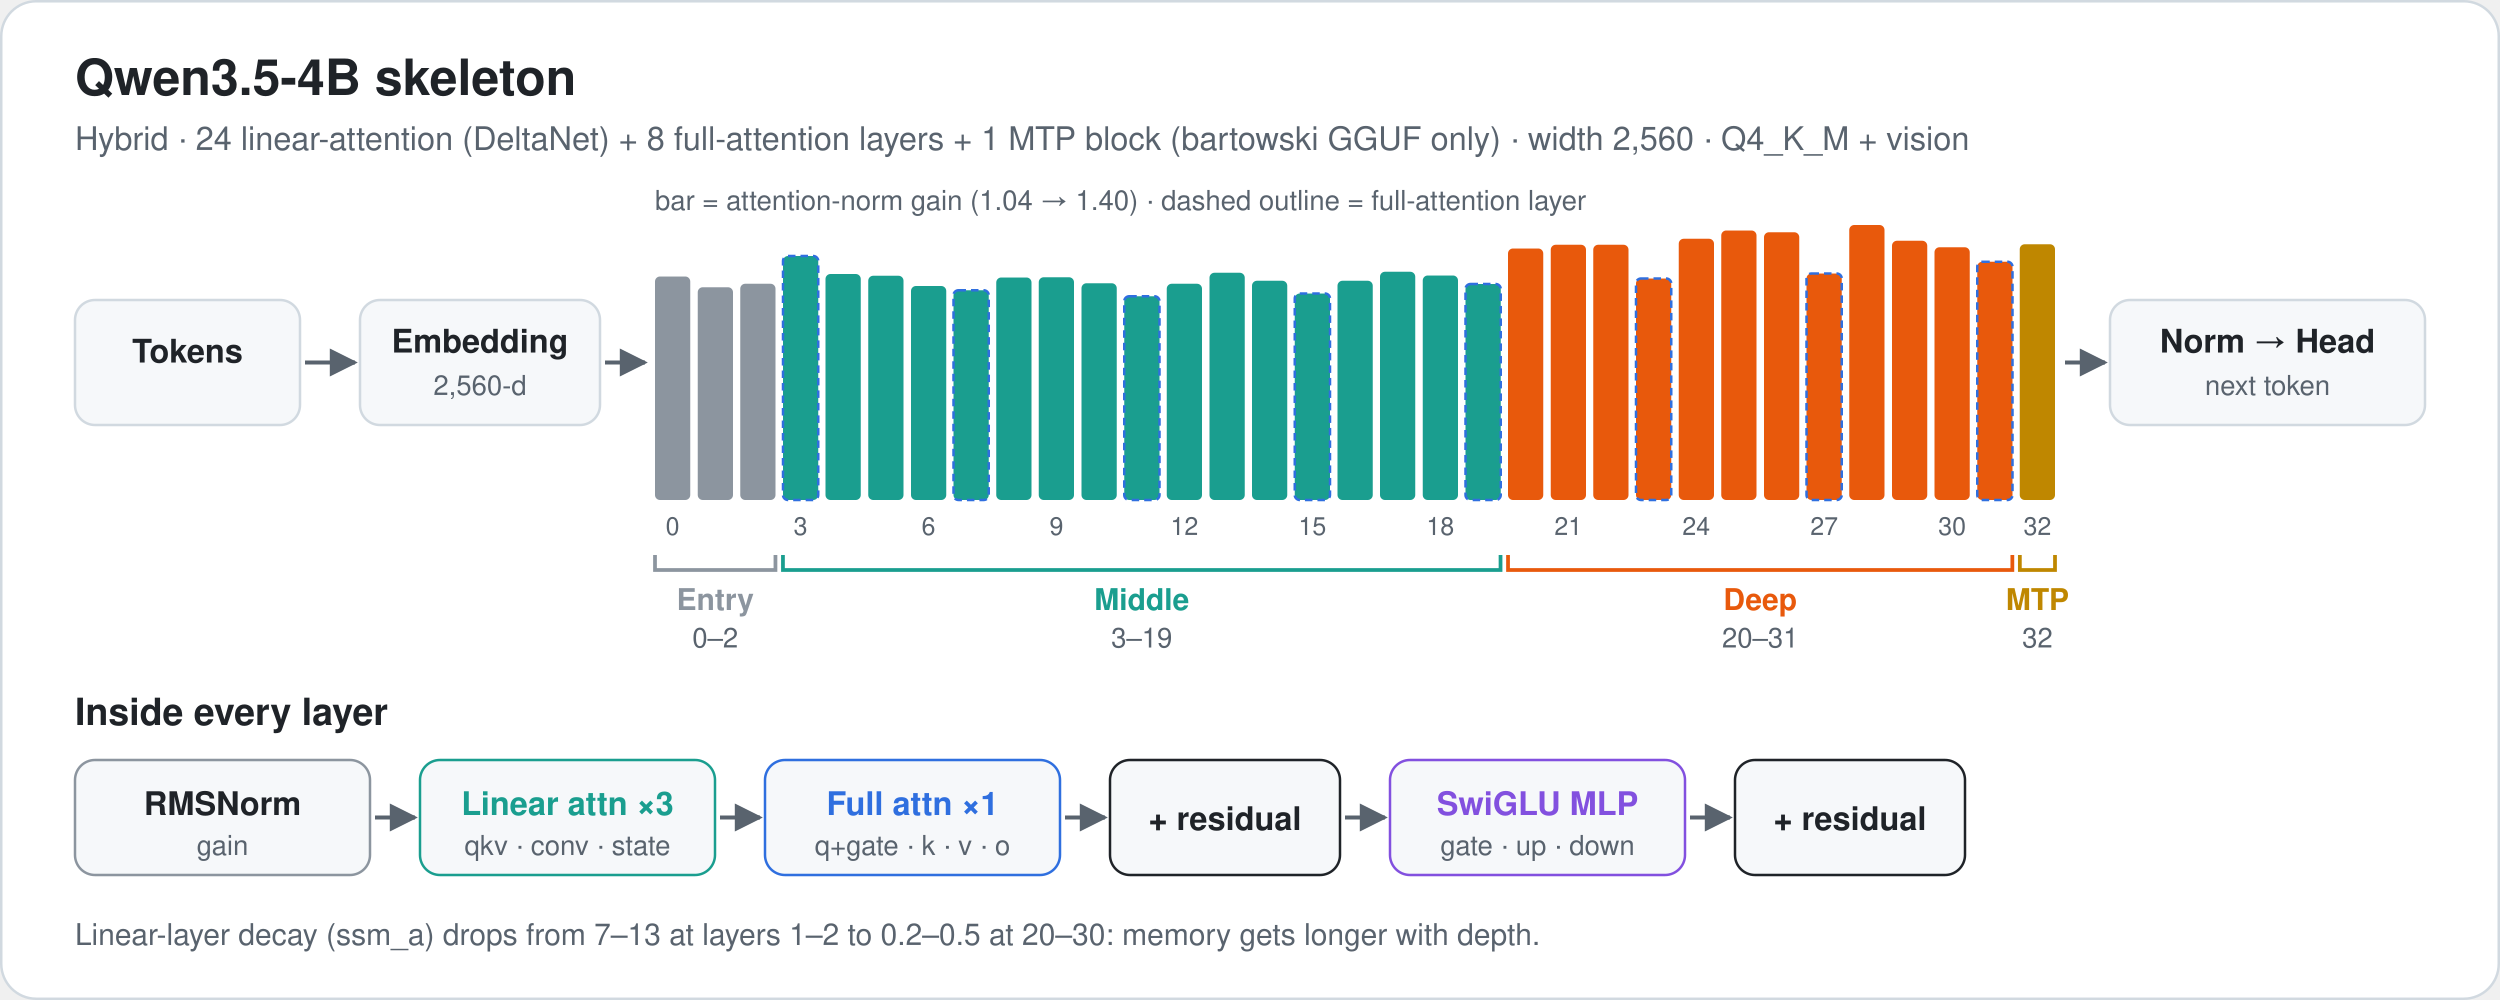
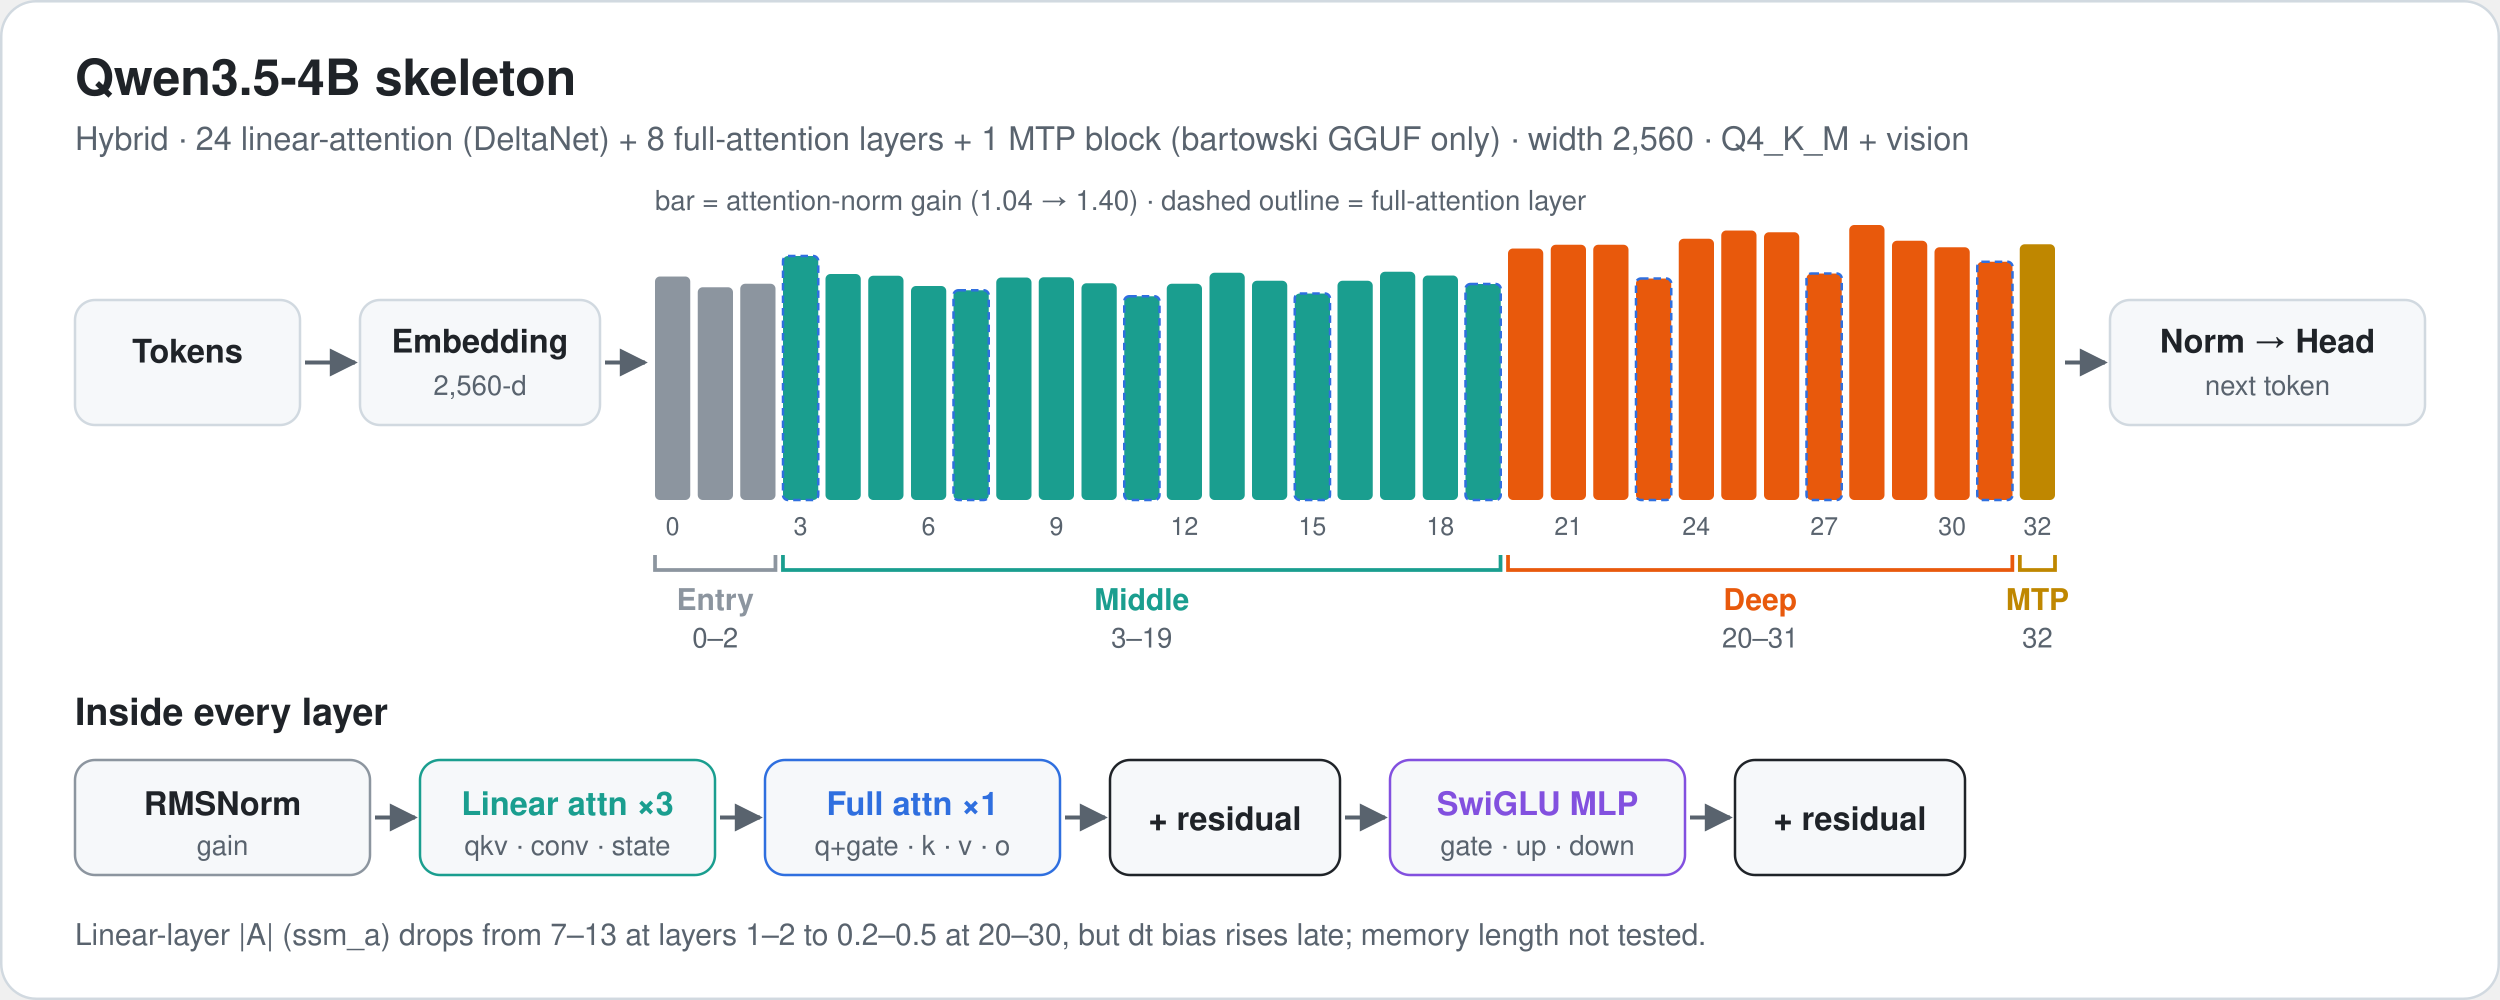
<svg xmlns="http://www.w3.org/2000/svg" width="1000" height="400" viewBox="0 0 1000 400" font-family="-apple-system,Segoe UI,Helvetica,Arial,sans-serif">
  <rect x="0.5" y="0.5" width="999" height="399" rx="14" fill="#ffffff" stroke="#d1d9e0" />
  <defs>
    <marker id="ah" viewBox="0 0 10 10" refX="9" refY="5" markerWidth="7" markerHeight="7" orient="auto">
      <path d="M0,0 L10,5 L0,10 z" fill="#59636e" />
    </marker>
  </defs>
  <text x="30" y="38" font-size="20" fill="#1f2328" text-anchor="start" font-weight="700">Qwen3.5-4B skeleton</text>
  <text x="30" y="60" font-size="13" fill="#59636e" text-anchor="start" font-weight="normal">Hybrid · 24 linear-attention (DeltaNet) + 8 full-attention layers + 1 MTP block (bartowski GGUF only) · width 2,560 · Q4_K_M + vision</text>
  <rect x="30.0" y="120.0" width="90.0" height="50.0" rx="8" fill="#f6f8fa" stroke="#d1d9e0" />
  <text x="75.0" y="145.0" font-size="13" fill="#1f2328" text-anchor="middle" font-weight="600">Tokens</text>
  <line x1="122" y1="145" x2="142" y2="145" stroke="#59636e" stroke-width="1.6" marker-end="url(#ah)" />
  <rect x="144.0" y="120.0" width="96.0" height="50.0" rx="8" fill="#f6f8fa" stroke="#d1d9e0" />
  <text x="192.0" y="141.0" font-size="13" fill="#1f2328" text-anchor="middle" font-weight="600">Embedding</text>
  <text x="192.0" y="158.0" font-size="11" fill="#59636e" text-anchor="middle" font-weight="normal">2,560-d</text>
  <line x1="242" y1="145" x2="258" y2="145" stroke="#59636e" stroke-width="1.6" marker-end="url(#ah)" />
  <rect x="262.0" y="110.6" width="14.1" height="89.4" rx="2" fill="#8c959f" stroke="none" />
  <text x="269.03" y="214" font-size="10" fill="#59636e" text-anchor="middle" font-weight="normal">0</text>
  <rect x="279.1" y="114.9" width="14.1" height="85.1" rx="2" fill="#8c959f" stroke="none" />
  <rect x="296.1" y="113.5" width="14.1" height="86.5" rx="2" fill="#8c959f" stroke="none" />
  <rect x="313.2" y="102.4" width="14.1" height="97.6" rx="2" fill="#1a9e8f" stroke="#2f6fdf" stroke-dasharray="3 2" />
  <text x="320.212" y="214" font-size="10" fill="#59636e" text-anchor="middle" font-weight="normal">3</text>
  <rect x="330.2" y="109.6" width="14.1" height="90.4" rx="2" fill="#1a9e8f" stroke="none" />
  <rect x="347.3" y="110.3" width="14.1" height="89.7" rx="2" fill="#1a9e8f" stroke="none" />
  <rect x="364.4" y="114.4" width="14.1" height="85.6" rx="2" fill="#1a9e8f" stroke="none" />
  <text x="371.394" y="214" font-size="10" fill="#59636e" text-anchor="middle" font-weight="normal">6</text>
  <rect x="381.4" y="116.1" width="14.1" height="83.9" rx="2" fill="#1a9e8f" stroke="#2f6fdf" stroke-dasharray="3 2" />
  <rect x="398.5" y="111.0" width="14.1" height="89.0" rx="2" fill="#1a9e8f" stroke="none" />
  <rect x="415.5" y="110.9" width="14.1" height="89.1" rx="2" fill="#1a9e8f" stroke="none" />
  <text x="422.576" y="214" font-size="10" fill="#59636e" text-anchor="middle" font-weight="normal">9</text>
  <rect x="432.6" y="113.3" width="14.1" height="86.7" rx="2" fill="#1a9e8f" stroke="none" />
  <rect x="449.7" y="118.5" width="14.1" height="81.5" rx="2" fill="#1a9e8f" stroke="#2f6fdf" stroke-dasharray="3 2" />
  <rect x="466.7" y="113.5" width="14.1" height="86.5" rx="2" fill="#1a9e8f" stroke="none" />
  <text x="473.758" y="214" font-size="10" fill="#59636e" text-anchor="middle" font-weight="normal">12</text>
  <rect x="483.8" y="109.1" width="14.1" height="90.9" rx="2" fill="#1a9e8f" stroke="none" />
  <rect x="500.8" y="112.3" width="14.1" height="87.7" rx="2" fill="#1a9e8f" stroke="none" />
  <rect x="517.9" y="117.4" width="14.1" height="82.6" rx="2" fill="#1a9e8f" stroke="#2f6fdf" stroke-dasharray="3 2" />
  <text x="524.939" y="214" font-size="10" fill="#59636e" text-anchor="middle" font-weight="normal">15</text>
  <rect x="535.0" y="112.3" width="14.1" height="87.7" rx="2" fill="#1a9e8f" stroke="none" />
  <rect x="552.0" y="108.7" width="14.1" height="91.3" rx="2" fill="#1a9e8f" stroke="none" />
  <rect x="569.1" y="110.2" width="14.1" height="89.8" rx="2" fill="#1a9e8f" stroke="none" />
  <text x="576.121" y="214" font-size="10" fill="#59636e" text-anchor="middle" font-weight="normal">18</text>
  <rect x="586.2" y="113.6" width="14.1" height="86.4" rx="2" fill="#1a9e8f" stroke="#2f6fdf" stroke-dasharray="3 2" />
  <rect x="603.2" y="99.4" width="14.1" height="100.6" rx="2" fill="#e8590c" stroke="none" />
  <rect x="620.3" y="97.9" width="14.1" height="102.1" rx="2" fill="#e8590c" stroke="none" />
  <text x="627.303" y="214" font-size="10" fill="#59636e" text-anchor="middle" font-weight="normal">21</text>
  <rect x="637.3" y="97.9" width="14.1" height="102.1" rx="2" fill="#e8590c" stroke="none" />
  <rect x="654.4" y="111.4" width="14.1" height="88.6" rx="2" fill="#e8590c" stroke="#2f6fdf" stroke-dasharray="3 2" />
  <rect x="671.5" y="95.5" width="14.1" height="104.5" rx="2" fill="#e8590c" stroke="none" />
  <text x="678.485" y="214" font-size="10" fill="#59636e" text-anchor="middle" font-weight="normal">24</text>
  <rect x="688.5" y="92.2" width="14.1" height="107.8" rx="2" fill="#e8590c" stroke="none" />
  <rect x="705.6" y="92.9" width="14.1" height="107.1" rx="2" fill="#e8590c" stroke="none" />
  <rect x="722.6" y="109.4" width="14.1" height="90.6" rx="2" fill="#e8590c" stroke="#2f6fdf" stroke-dasharray="3 2" />
  <text x="729.667" y="214" font-size="10" fill="#59636e" text-anchor="middle" font-weight="normal">27</text>
  <rect x="739.7" y="90.0" width="14.1" height="110.0" rx="2" fill="#e8590c" stroke="none" />
  <rect x="756.8" y="96.3" width="14.1" height="103.7" rx="2" fill="#e8590c" stroke="none" />
  <rect x="773.8" y="98.9" width="14.1" height="101.1" rx="2" fill="#e8590c" stroke="none" />
  <text x="780.848" y="214" font-size="10" fill="#59636e" text-anchor="middle" font-weight="normal">30</text>
  <rect x="790.9" y="104.7" width="14.1" height="95.3" rx="2" fill="#e8590c" stroke="#2f6fdf" stroke-dasharray="3 2" />
  <rect x="807.9" y="97.7" width="14.1" height="102.3" rx="2" fill="#bf8700" stroke="none" />
  <text x="814.97" y="214" font-size="10" fill="#59636e" text-anchor="middle" font-weight="normal">32</text>
  <line x1="826" y1="145" x2="842" y2="145" stroke="#59636e" stroke-width="1.6" marker-end="url(#ah)" />
  <rect x="844.0" y="120.0" width="126.0" height="50.0" rx="8" fill="#f6f8fa" stroke="#d1d9e0" />
  <text x="907.0" y="141.0" font-size="13" fill="#1f2328" text-anchor="middle" font-weight="600">Norm → Head</text>
  <text x="907.0" y="158.0" font-size="11" fill="#59636e" text-anchor="middle" font-weight="normal">next token</text>
  <path d="M262.0,222 v6 H310.182 v-6" fill="none" stroke="#8c959f" stroke-width="1.5" />
  <text x="286.091" y="244" font-size="12" fill="#8c959f" text-anchor="middle" font-weight="600">Entry</text>
  <text x="286.091" y="259" font-size="11" fill="#59636e" text-anchor="middle" font-weight="normal">0–2</text>
  <path d="M313.182,222 v6 H600.212 v-6" fill="none" stroke="#1a9e8f" stroke-width="1.5" />
  <text x="456.697" y="244" font-size="12" fill="#1a9e8f" text-anchor="middle" font-weight="600">Middle</text>
  <text x="456.697" y="259" font-size="11" fill="#59636e" text-anchor="middle" font-weight="normal">3–19</text>
  <path d="M603.212,222 v6 H804.939 v-6" fill="none" stroke="#e8590c" stroke-width="1.5" />
  <text x="704.076" y="244" font-size="12" fill="#e8590c" text-anchor="middle" font-weight="600">Deep</text>
  <text x="704.076" y="259" font-size="11" fill="#59636e" text-anchor="middle" font-weight="normal">20–31</text>
  <path d="M807.939,222 v6 H822.0 v-6" fill="none" stroke="#bf8700" stroke-width="1.5" />
  <text x="814.97" y="244" font-size="12" fill="#bf8700" text-anchor="middle" font-weight="600">MTP</text>
  <text x="814.97" y="259" font-size="11" fill="#59636e" text-anchor="middle" font-weight="normal">32</text>
  <text x="262" y="84" font-size="11" fill="#59636e" text-anchor="start" font-weight="normal">bar = attention-norm gain (1.04 → 1.40) · dashed outline = full-attention layer</text>
  <text x="30" y="290" font-size="15" fill="#1f2328" text-anchor="start" font-weight="700">Inside every layer</text>
  <rect x="30.0" y="304.0" width="118.0" height="46.0" rx="8" fill="#f6f8fa" stroke="#8c959f" />
  <text x="89.0" y="326" font-size="13" fill="#1f2328" text-anchor="middle" font-weight="600">RMSNorm</text>
  <text x="89.0" y="342" font-size="11" fill="#59636e" text-anchor="middle" font-weight="normal">gain</text>
  <line x1="150" y1="327" x2="166" y2="327" stroke="#59636e" stroke-width="1.6" marker-end="url(#ah)" />
  <rect x="168.0" y="304.0" width="118.0" height="46.0" rx="8" fill="#f6f8fa" stroke="#1a9e8f" />
  <text x="227.0" y="326" font-size="13" fill="#1a9e8f" text-anchor="middle" font-weight="600">Linear attn ×3</text>
  <text x="227.0" y="342" font-size="11" fill="#59636e" text-anchor="middle" font-weight="normal">qkv · conv · state</text>
  <line x1="288" y1="327" x2="304" y2="327" stroke="#59636e" stroke-width="1.6" marker-end="url(#ah)" />
  <rect x="306.0" y="304.0" width="118.0" height="46.0" rx="8" fill="#f6f8fa" stroke="#2f6fdf" />
  <text x="365.0" y="326" font-size="13" fill="#2f6fdf" text-anchor="middle" font-weight="600">Full attn ×1</text>
  <text x="365.0" y="342" font-size="11" fill="#59636e" text-anchor="middle" font-weight="normal">q+gate · k · v · o</text>
  <line x1="426" y1="327" x2="442" y2="327" stroke="#59636e" stroke-width="1.6" marker-end="url(#ah)" />
  <rect x="444.0" y="304.0" width="92.0" height="46.0" rx="8" fill="#f6f8fa" stroke="#1f2328" />
  <text x="490.0" y="332" font-size="13" fill="#1f2328" text-anchor="middle" font-weight="600">+ residual</text>
  <line x1="538" y1="327" x2="554" y2="327" stroke="#59636e" stroke-width="1.6" marker-end="url(#ah)" />
  <rect x="556.0" y="304.0" width="118.0" height="46.0" rx="8" fill="#f6f8fa" stroke="#8250df" />
  <text x="615.0" y="326" font-size="13" fill="#8250df" text-anchor="middle" font-weight="600">SwiGLU MLP</text>
  <text x="615.0" y="342" font-size="11" fill="#59636e" text-anchor="middle" font-weight="normal">gate · up · down</text>
  <line x1="676" y1="327" x2="692" y2="327" stroke="#59636e" stroke-width="1.6" marker-end="url(#ah)" />
  <rect x="694.0" y="304.0" width="92.0" height="46.0" rx="8" fill="#f6f8fa" stroke="#1f2328" />
  <text x="740.0" y="332" font-size="13" fill="#1f2328" text-anchor="middle" font-weight="600">+ residual</text>
-   <text x="30" y="378" font-size="12" fill="#59636e" text-anchor="start" font-weight="normal">Linear-layer decay (ssm_a) drops from 7–13 at layers 1–2 to 0.2–0.5 at 20–30: memory gets longer with depth.</text>
+   <text x="30" y="378" font-size="12" fill="#59636e" text-anchor="start" font-weight="normal">Linear-layer |A| (ssm_a) drops from 7–13 at layers 1–2 to 0.2–0.5 at 20–30, but dt bias rises late; memory length not tested.</text>
</svg>
